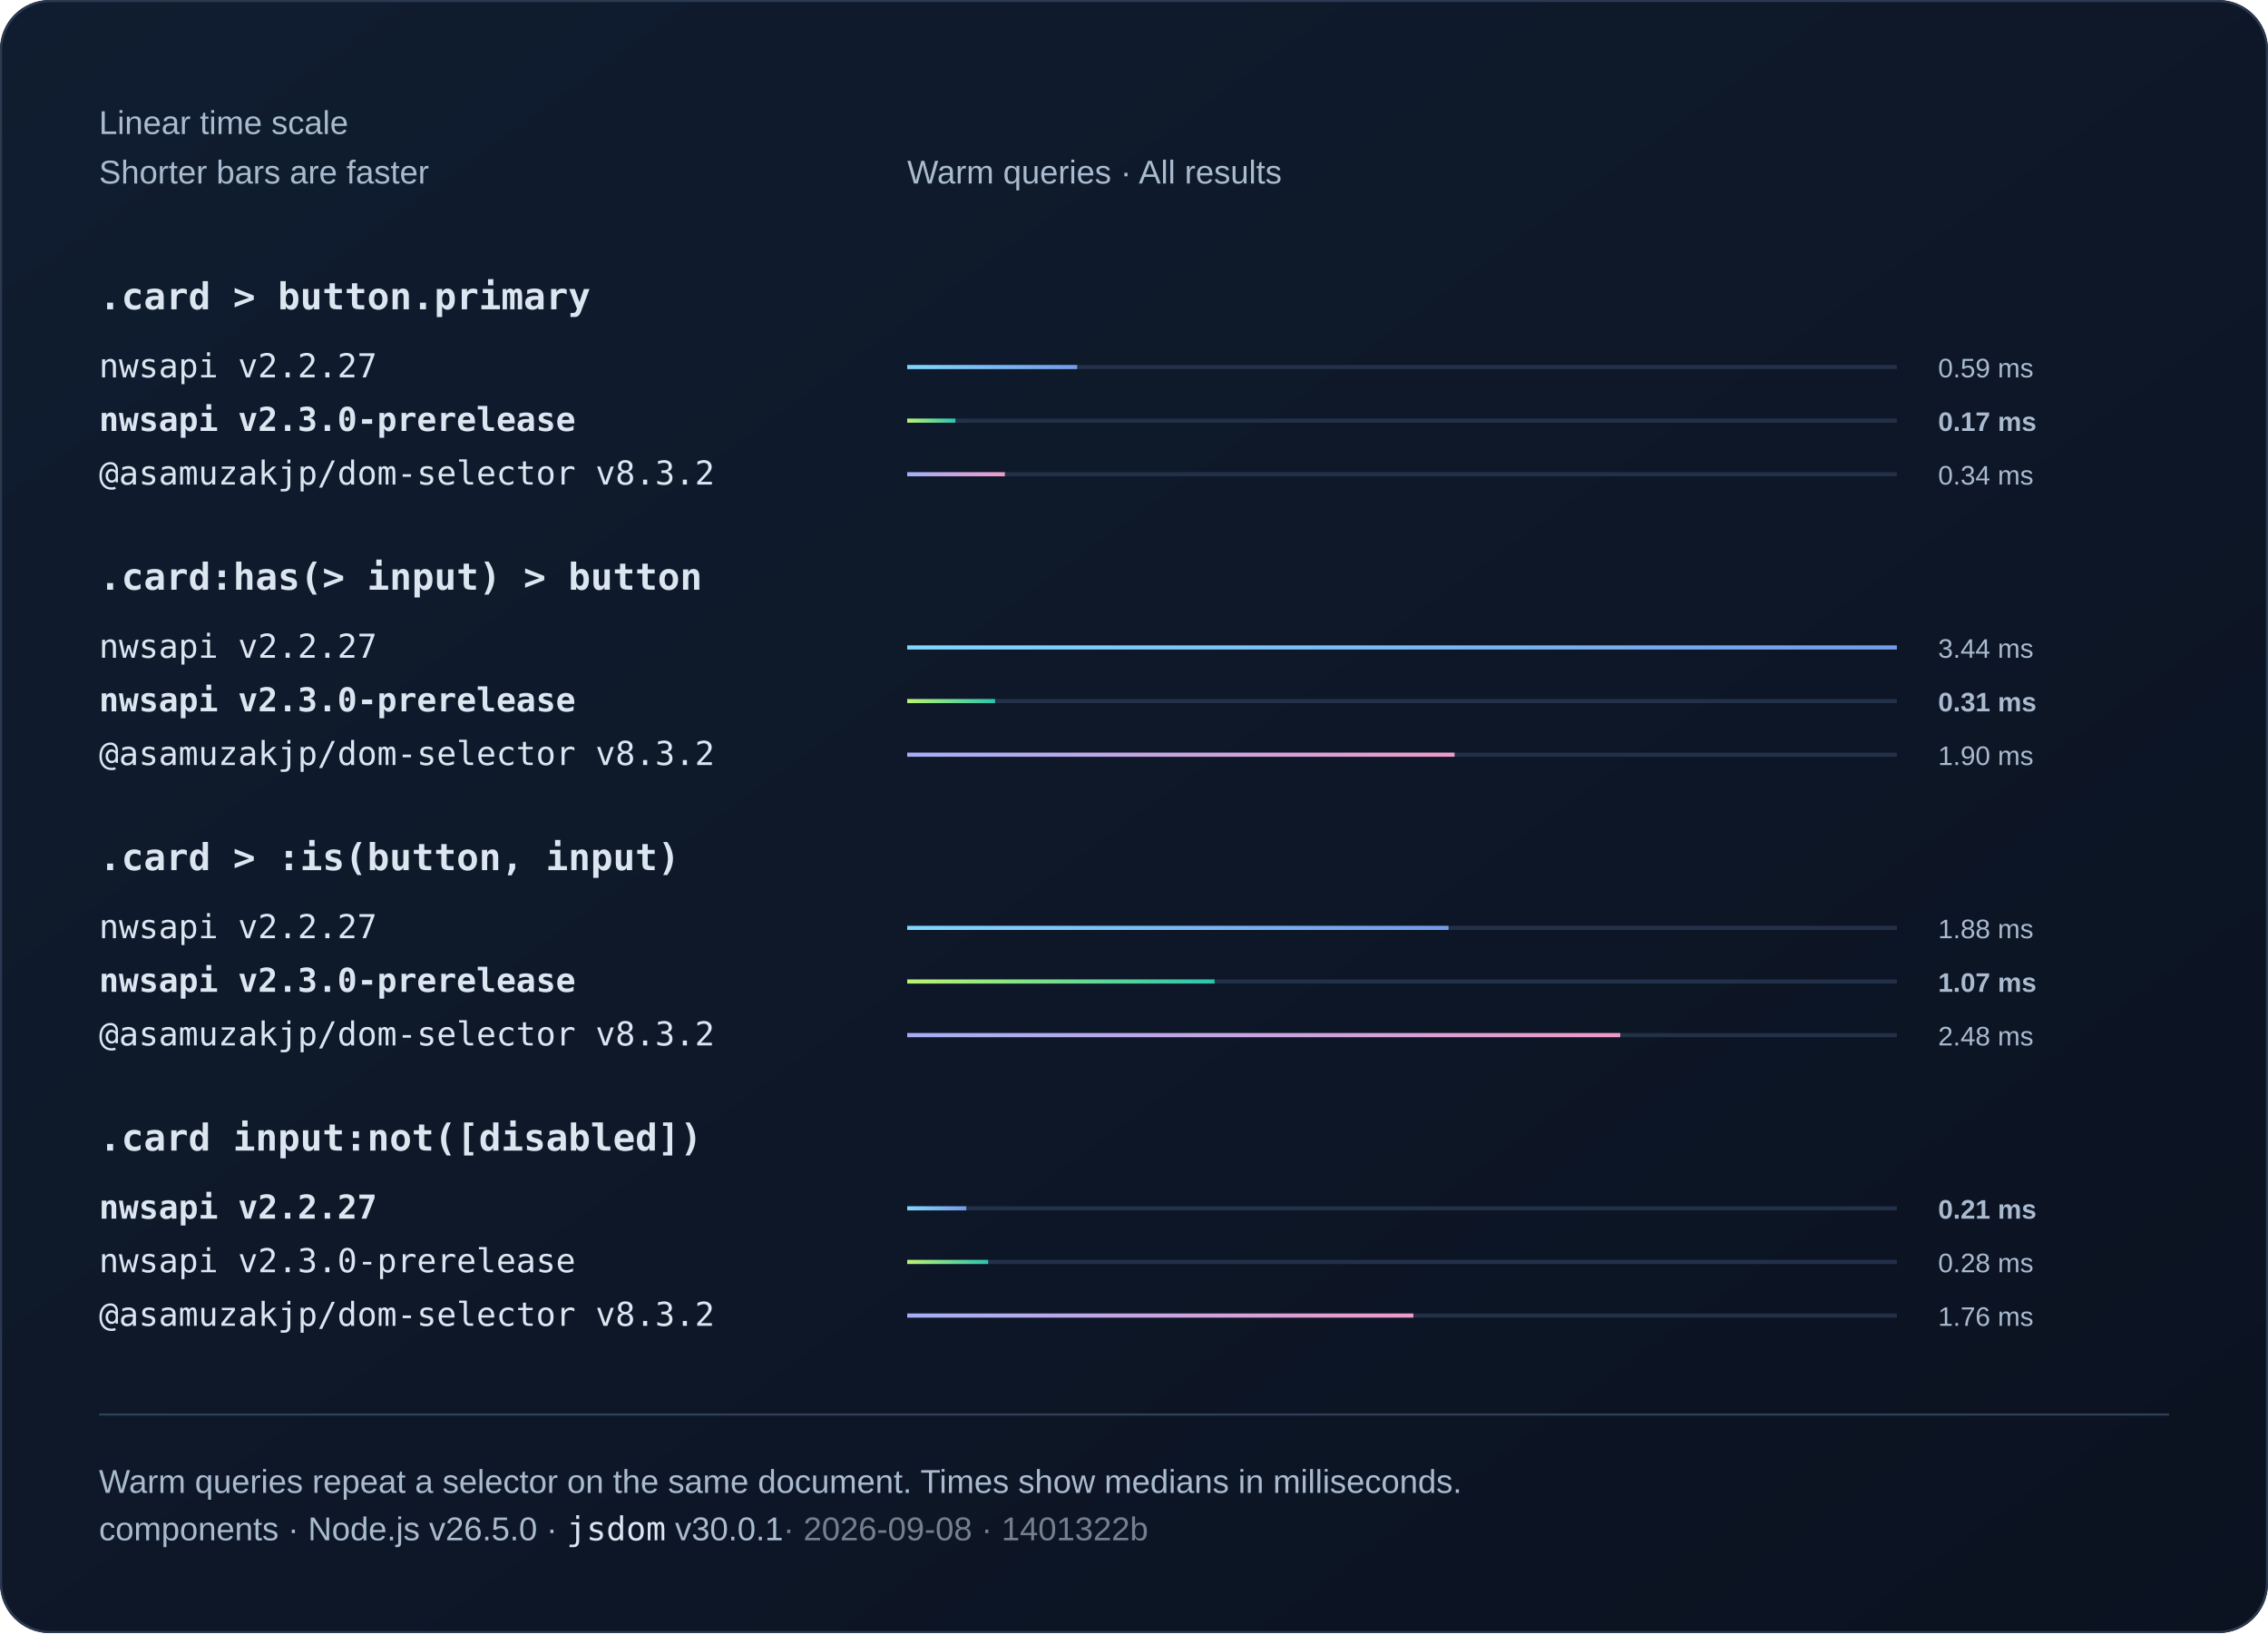
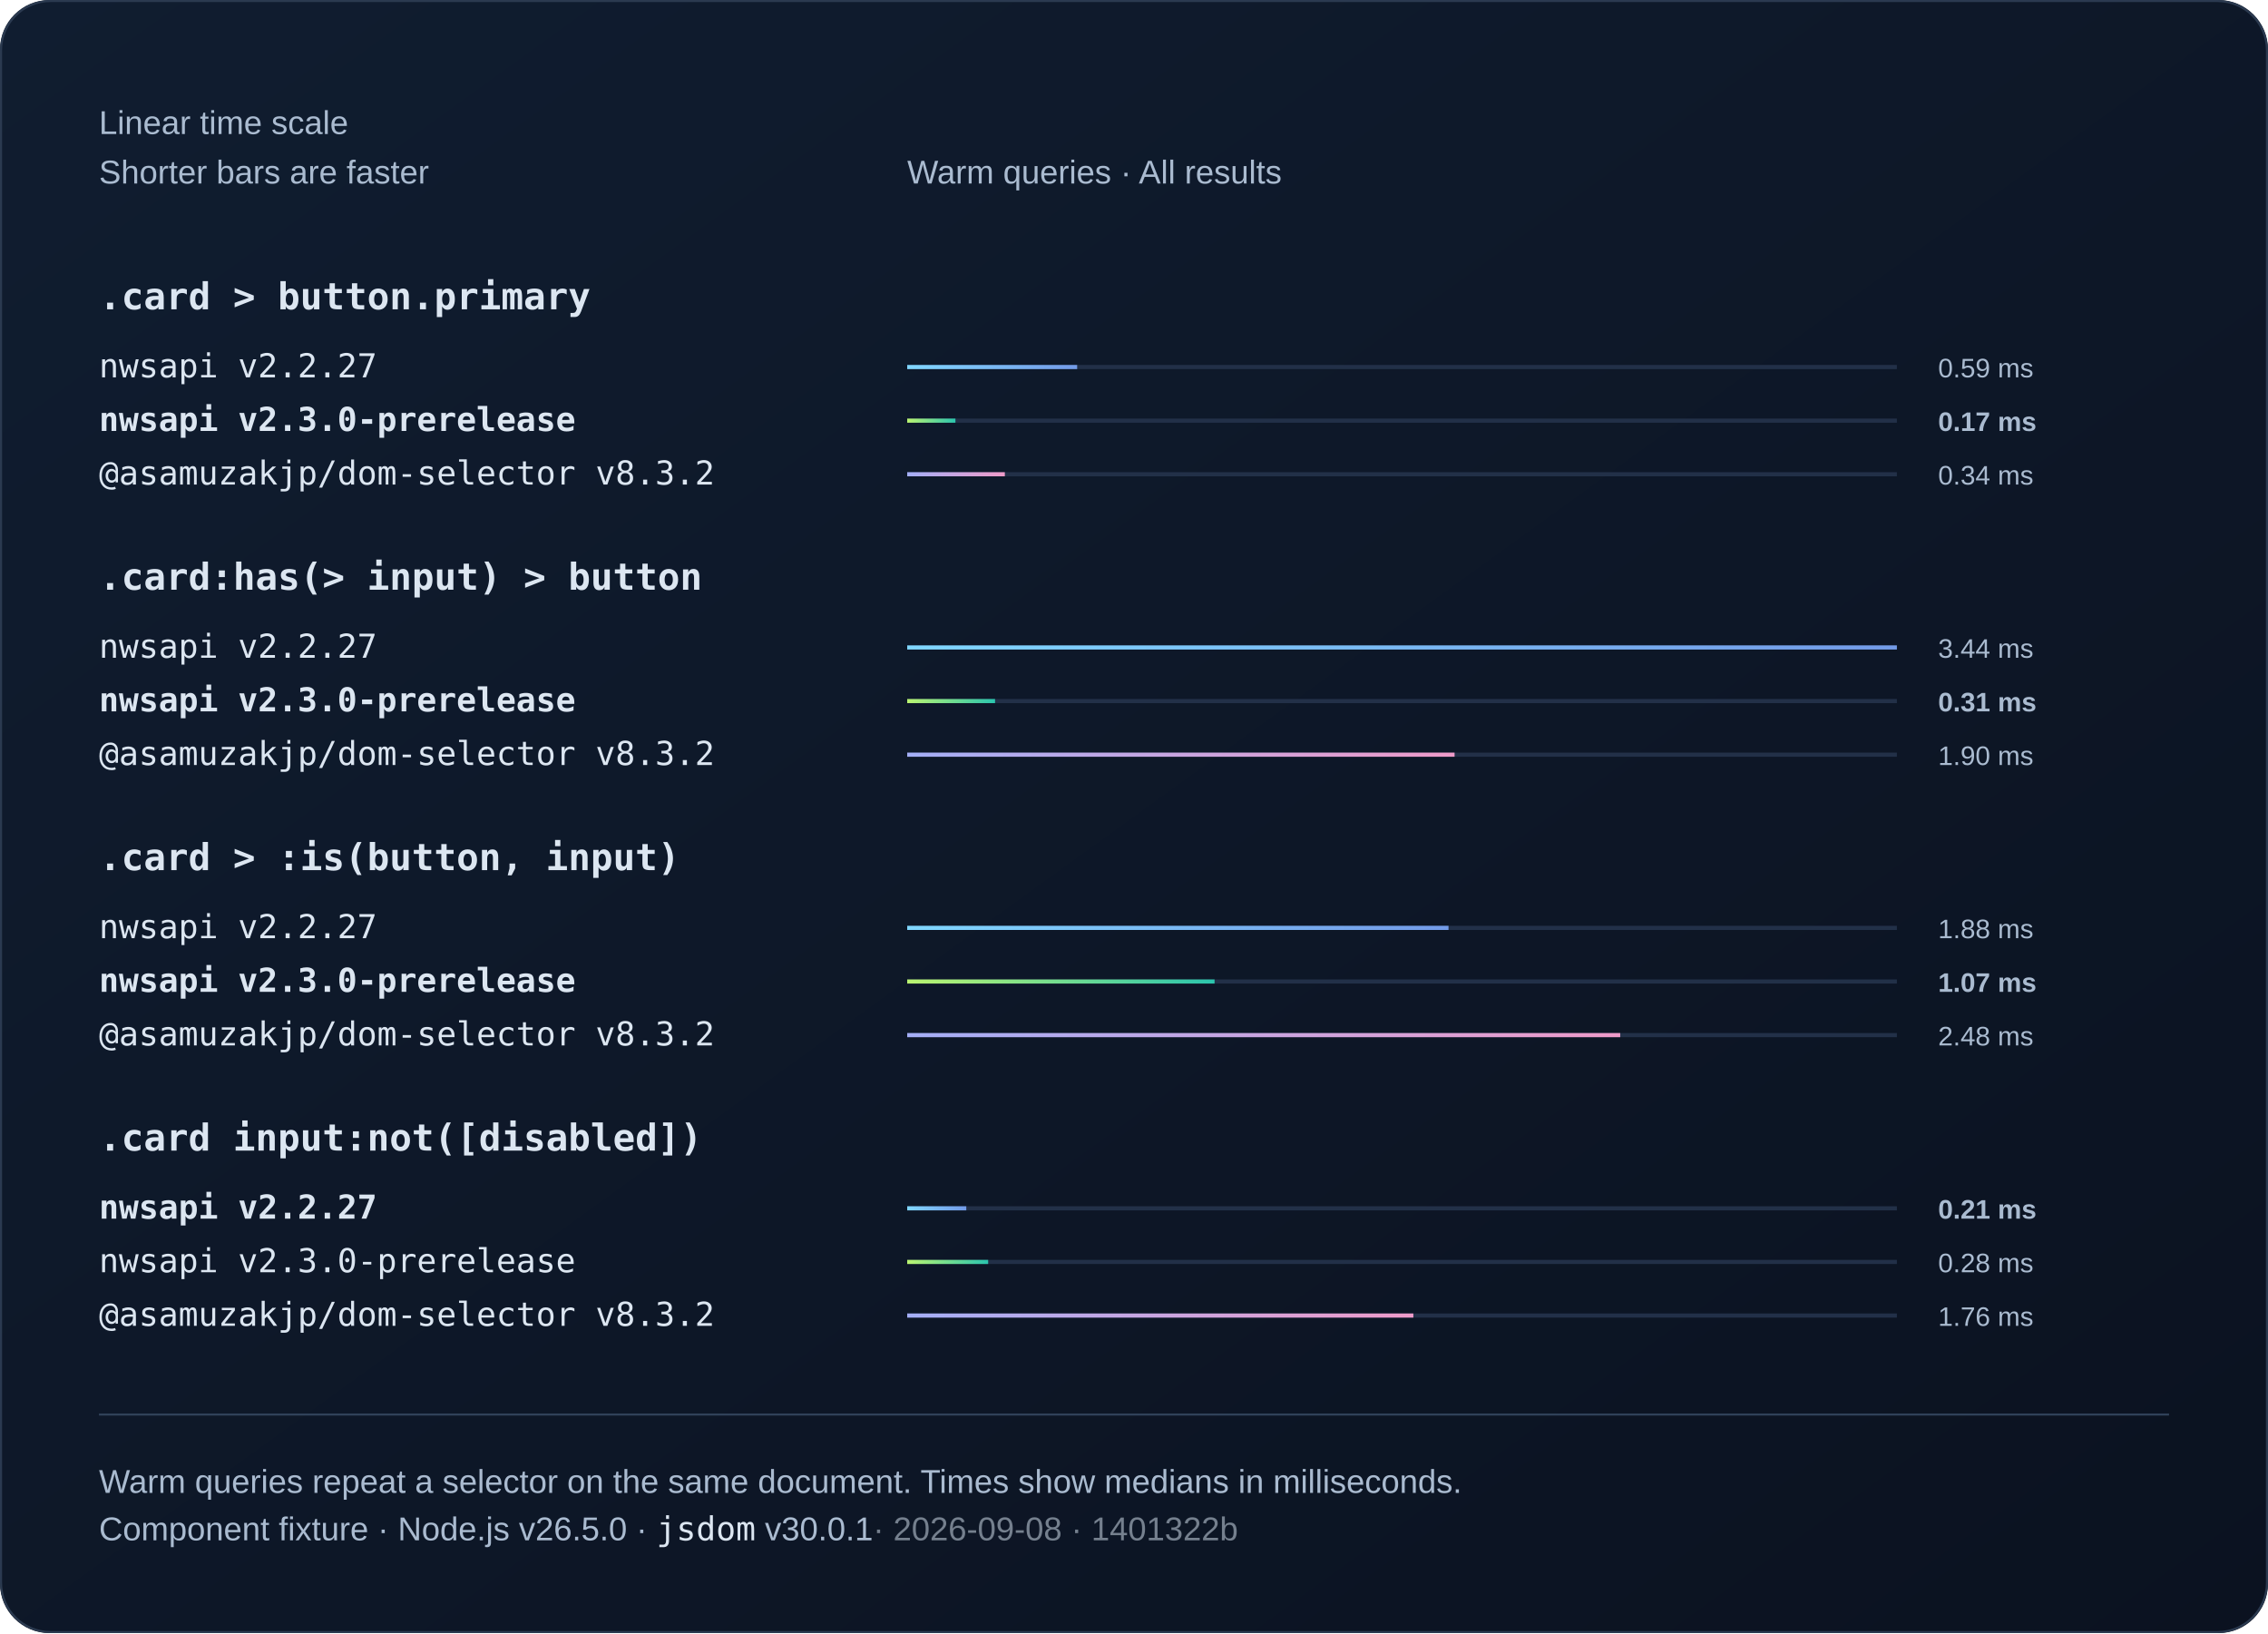
<svg xmlns="http://www.w3.org/2000/svg" width="1100" height="792" viewBox="0 0 1100 792" role="img">
  <defs>
    <linearGradient id="bg" x2="1" y2="1">
      <stop stop-color="#101d30" />
      <stop offset="1" stop-color="#0b1220" />
    </linearGradient>
    <linearGradient id="series0">
      <stop stop-color="#80d7ff" />
      <stop offset="1" stop-color="#739be8" />
    </linearGradient>
    <linearGradient id="series1">
      <stop stop-color="#baf471" />
      <stop offset="1" stop-color="#2bc5ae" />
    </linearGradient>
    <linearGradient id="series2">
      <stop stop-color="#a4aff7" />
      <stop offset="1" stop-color="#ef9bc9" />
    </linearGradient>
  </defs>
  <style>text{font-family:Arial,Helvetica,sans-serif;fill:#f0f5fa}
.muted{fill:#aabbd0;font:16px Arial,Helvetica,sans-serif}
.code{font:18px Consolas,Menlo,monospace;fill:#dce6f1}
.note .code{font:16px Consolas,Menlo,monospace}
.comparison{font-size:14px;font-variant-numeric:tabular-nums}
.tick{fill:#aabbd0;font-size:12px}
.time{fill:#aabbd0;font-size:13px;font-variant-numeric:tabular-nums}
.engine{font-size:16px}.selector{font-weight:600}.bar{transform-box:fill-box;transform-origin:left center;animation:fill 800ms ease-out 1 both}@keyframes fill{from{transform:scaleX(0)}to{transform:scaleX(1)}}@media(prefers-reduced-motion:reduce){.bar{animation:none}}</style>
  <rect width="1100" height="792" rx="24" fill="url(#bg)" />
  <rect x=".5" y=".5" width="1099" height="791" rx="24" fill="none" stroke="#2b3a50" />
  <text x="48" y="65" class="muted">Linear time scale</text>
  <text x="48" y="89" class="muted">Shorter bars are faster</text>
  <text x="440" y="89" class="muted">Warm queries · All results</text>
  <text x="48" y="150" class="code selector">.card &gt; button.primary</text>
  <g>
    <text x="48" y="183" class="code engine">nwsapi v2.2.27</text>
    <path d="M440 178h480" stroke="#223048" stroke-width="2" />
    <rect class="bar" x="440" y="177" width="82.43" height="2" fill="url(#series0)" />
    <text x="940" y="183" class="time">0.59 ms</text>
  </g>
  <g>
    <text x="48" y="209" class="code engine" style="font-weight:700">nwsapi v2.3.0-prerelease</text>
    <path d="M440 204h480" stroke="#223048" stroke-width="2" />
    <rect class="bar" x="440" y="203" width="23.39" height="2" fill="url(#series1)" />
    <text x="940" y="209" class="time" style="font-weight:700">0.17 ms</text>
  </g>
  <g>
    <text x="48" y="235" class="code engine">@asamuzakjp/dom-selector v8.3.2</text>
    <path d="M440 230h480" stroke="#223048" stroke-width="2" />
    <rect class="bar" x="440" y="229" width="47.36" height="2" fill="url(#series2)" />
    <text x="940" y="235" class="time">0.34 ms</text>
  </g>
  <text x="48" y="286" class="code selector">.card:has(&gt; input) &gt; button</text>
  <g>
    <text x="48" y="319" class="code engine">nwsapi v2.2.27</text>
    <path d="M440 314h480" stroke="#223048" stroke-width="2" />
    <rect class="bar" x="440" y="313" width="480" height="2" fill="url(#series0)" />
    <text x="940" y="319" class="time">3.44 ms</text>
  </g>
  <g>
    <text x="48" y="345" class="code engine" style="font-weight:700">nwsapi v2.3.0-prerelease</text>
    <path d="M440 340h480" stroke="#223048" stroke-width="2" />
    <rect class="bar" x="440" y="339" width="42.61" height="2" fill="url(#series1)" />
    <text x="940" y="345" class="time" style="font-weight:700">0.31 ms</text>
  </g>
  <g>
    <text x="48" y="371" class="code engine">@asamuzakjp/dom-selector v8.3.2</text>
    <path d="M440 366h480" stroke="#223048" stroke-width="2" />
    <rect class="bar" x="440" y="365" width="265.48" height="2" fill="url(#series2)" />
    <text x="940" y="371" class="time">1.90 ms</text>
  </g>
  <text x="48" y="422" class="code selector">.card &gt; :is(button, input)</text>
  <g>
    <text x="48" y="455" class="code engine">nwsapi v2.2.27</text>
    <path d="M440 450h480" stroke="#223048" stroke-width="2" />
    <rect class="bar" x="440" y="449" width="262.54" height="2" fill="url(#series0)" />
    <text x="940" y="455" class="time">1.88 ms</text>
  </g>
  <g>
    <text x="48" y="481" class="code engine" style="font-weight:700">nwsapi v2.3.0-prerelease</text>
    <path d="M440 476h480" stroke="#223048" stroke-width="2" />
    <rect class="bar" x="440" y="475" width="149.07" height="2" fill="url(#series1)" />
    <text x="940" y="481" class="time" style="font-weight:700">1.07 ms</text>
  </g>
  <g>
    <text x="48" y="507" class="code engine">@asamuzakjp/dom-selector v8.3.2</text>
    <path d="M440 502h480" stroke="#223048" stroke-width="2" />
    <rect class="bar" x="440" y="501" width="345.82" height="2" fill="url(#series2)" />
    <text x="940" y="507" class="time">2.48 ms</text>
  </g>
  <text x="48" y="558" class="code selector">.card input:not([disabled])</text>
  <g>
    <text x="48" y="591" class="code engine" style="font-weight:700">nwsapi v2.2.27</text>
    <path d="M440 586h480" stroke="#223048" stroke-width="2" />
    <rect class="bar" x="440" y="585" width="28.66" height="2" fill="url(#series0)" />
    <text x="940" y="591" class="time" style="font-weight:700">0.21 ms</text>
  </g>
  <g>
    <text x="48" y="617" class="code engine">nwsapi v2.3.0-prerelease</text>
    <path d="M440 612h480" stroke="#223048" stroke-width="2" />
    <rect class="bar" x="440" y="611" width="39.27" height="2" fill="url(#series1)" />
    <text x="940" y="617" class="time">0.28 ms</text>
  </g>
  <g>
    <text x="48" y="643" class="code engine">@asamuzakjp/dom-selector v8.3.2</text>
    <path d="M440 638h480" stroke="#223048" stroke-width="2" />
    <rect class="bar" x="440" y="637" width="245.49" height="2" fill="url(#series2)" />
    <text x="940" y="643" class="time">1.76 ms</text>
  </g>
  <path d="M48 686h1004" stroke="#304159" />
  <text x="48" y="724" class="muted">Warm queries repeat a selector on the same document. Times show medians in milliseconds.</text>
-   <text x="48" y="747" class="muted note">components · Node.js v26.5.0 · <tspan class="code">jsdom</tspan> v30.0.1<tspan fill="#75808e"> · 2026-09-08 · 1401322b</tspan>
+   <text x="48" y="747" class="muted note">Component fixture · Node.js v26.5.0 · <tspan class="code">jsdom</tspan> v30.0.1<tspan fill="#75808e"> · 2026-09-08 · 1401322b</tspan>
  </text>
</svg>
